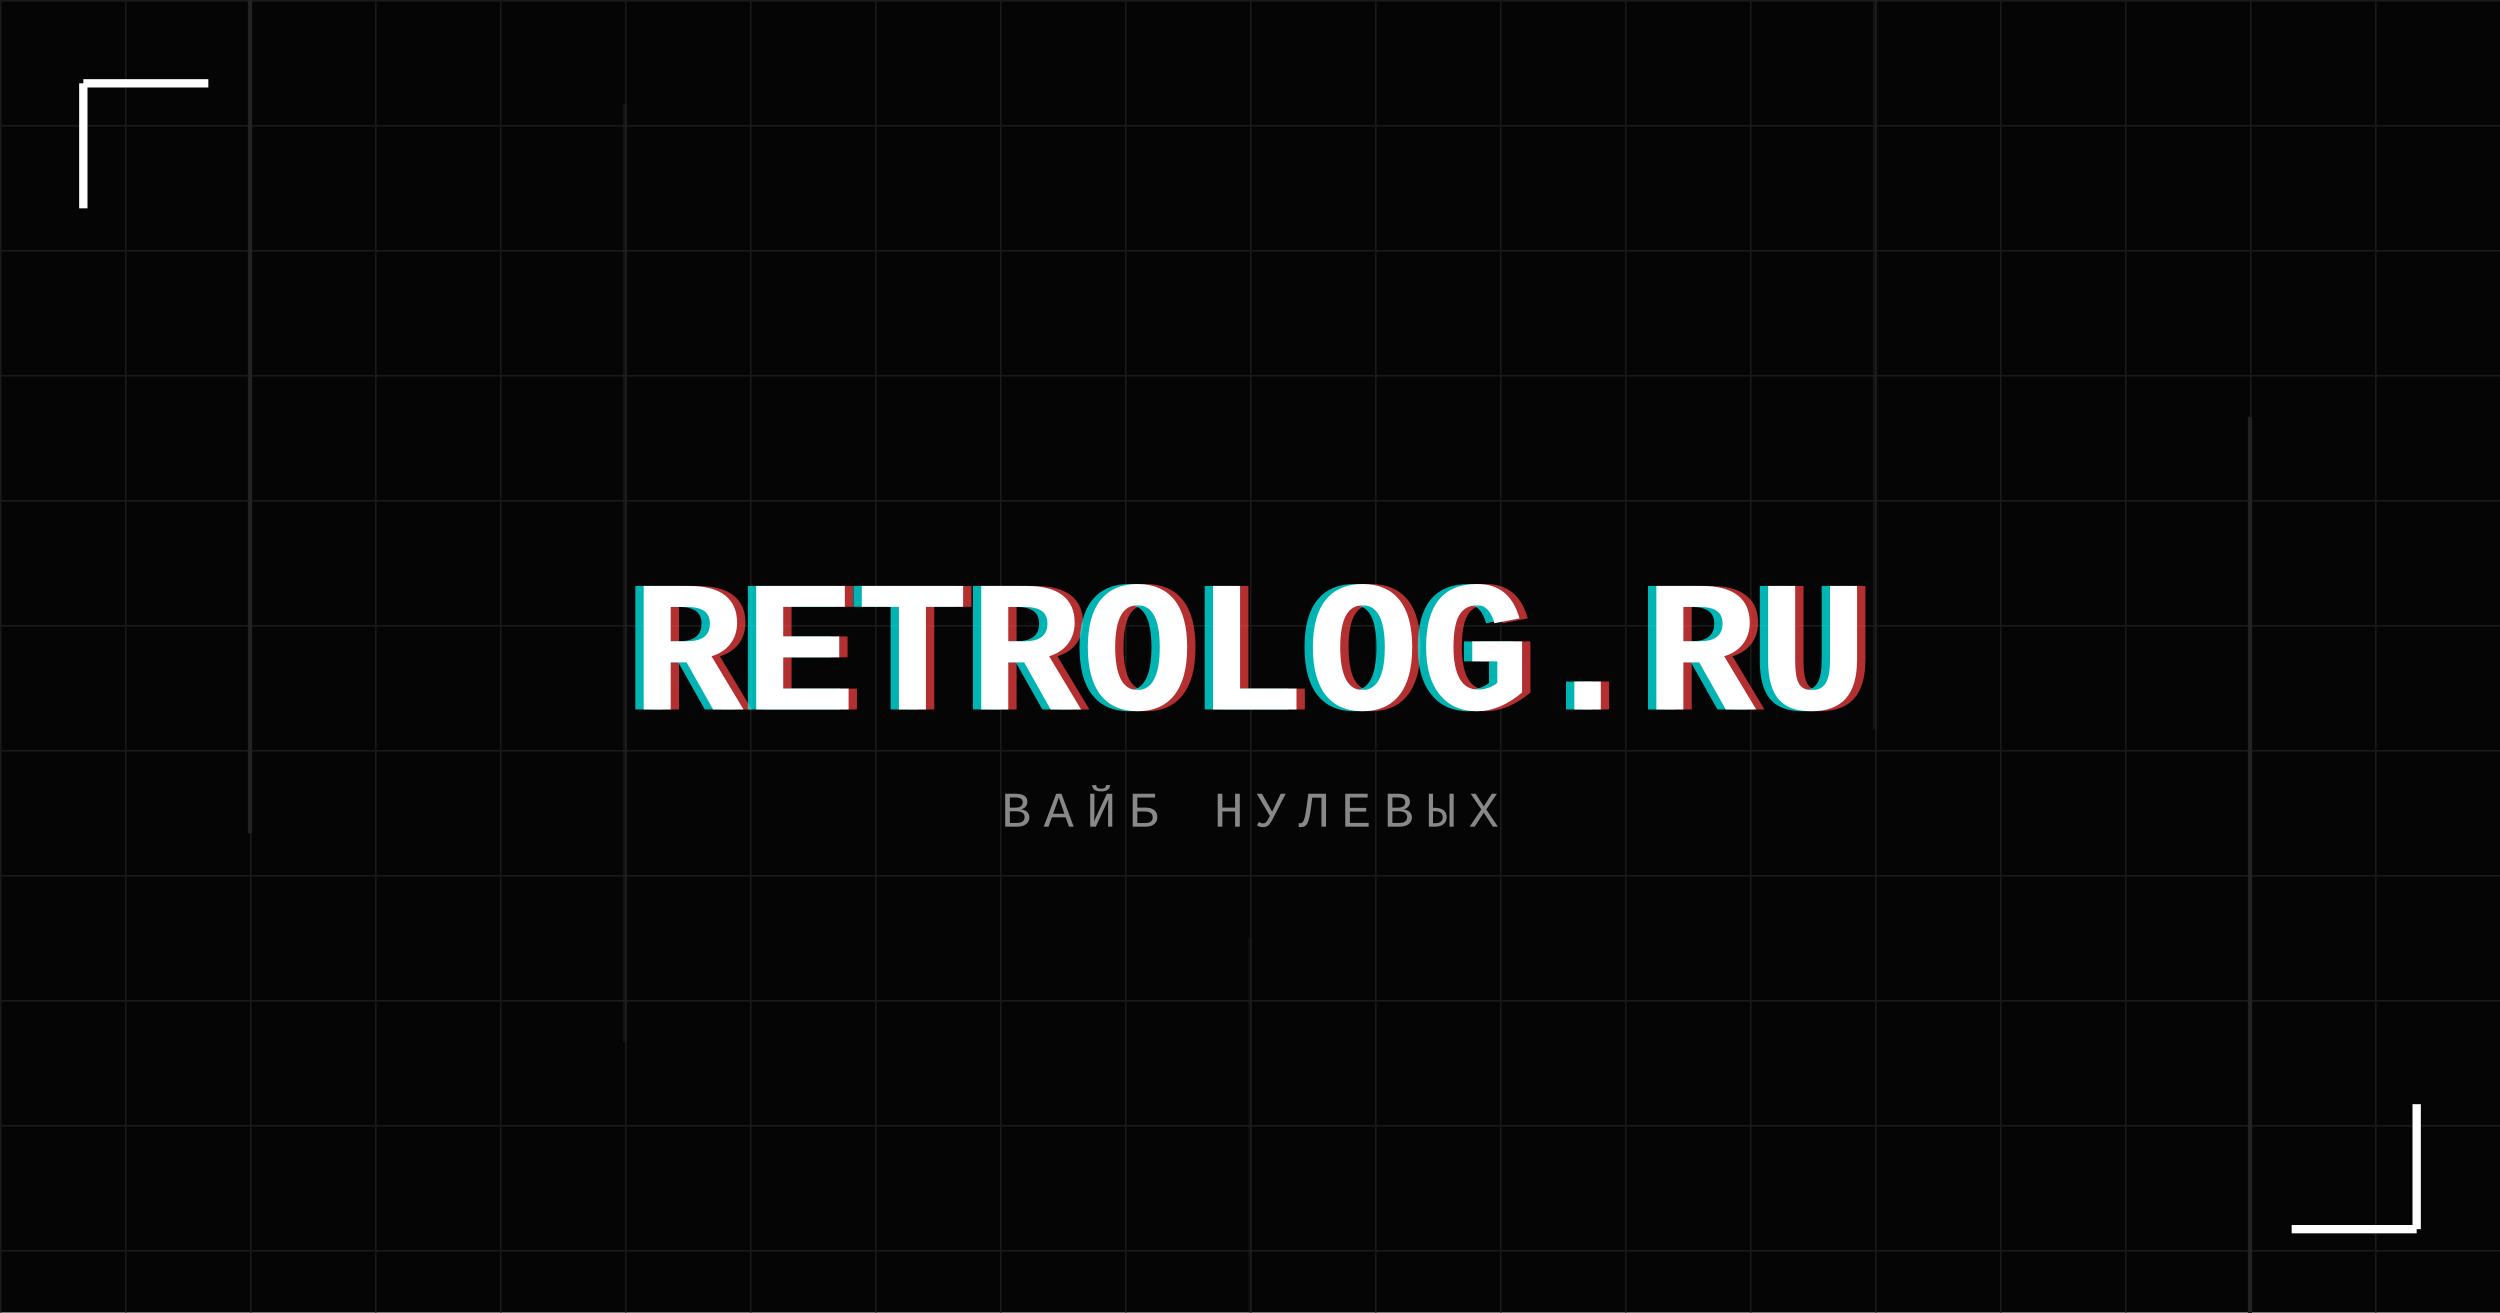
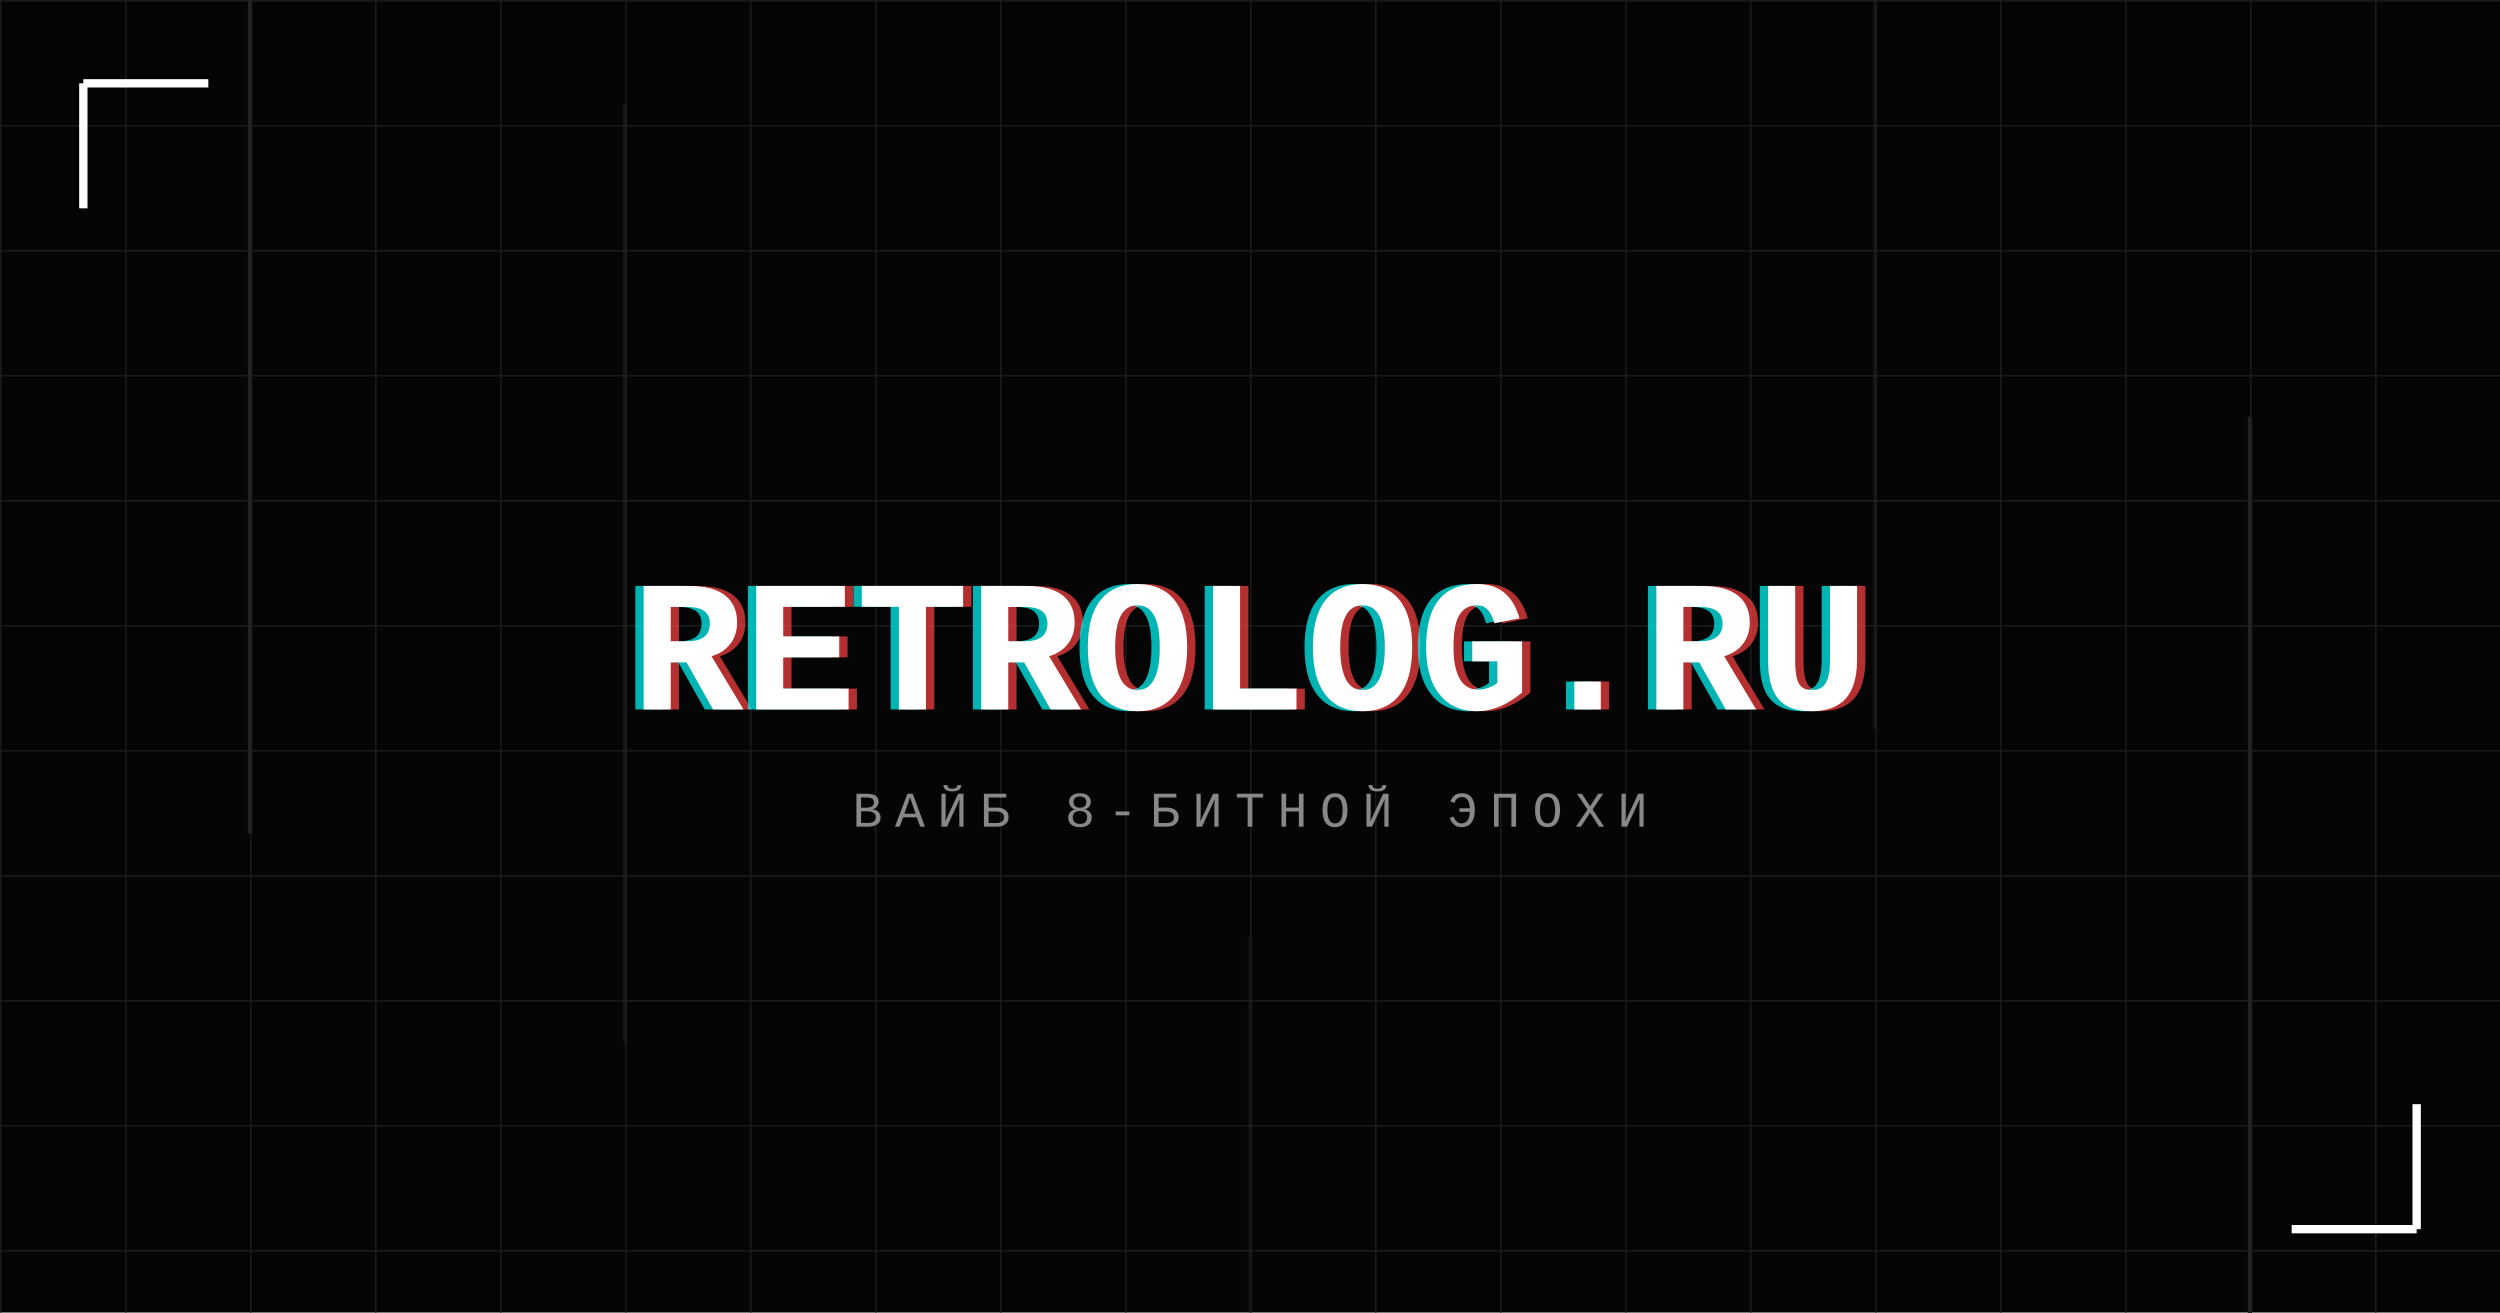
<svg xmlns="http://www.w3.org/2000/svg" width="1200" height="630" viewBox="0 0 1200 630">
  <rect width="1200" height="630" fill="#050505" />
  <defs>
    <pattern id="grid" width="60" height="60" patternUnits="userSpaceOnUse">
      <path d="M 60 0 L 0 0 0 60" fill="none" stroke="#1A1A1A" stroke-width="1.5" />
    </pattern>
  </defs>
  <rect width="100%" height="100%" fill="url(#grid)" />
  <g stroke="#222" stroke-width="2">
    <line x1="120" y1="-100" x2="120" y2="400" />
    <line x1="1080" y1="200" x2="1080" y2="800" />
    <line x1="300" y1="50" x2="300" y2="500" opacity="0.5" />
    <line x1="900" y1="-50" x2="900" y2="350" opacity="0.5" />
    <line x1="600" y1="450" x2="600" y2="630" opacity="0.3" />
  </g>
  <g font-family="'Courier New', monospace" font-weight="bold" text-anchor="middle" dominant-baseline="middle">
    <text x="604" y="315" font-size="90" fill="#FF4343" opacity="0.7">RETROLOG.RU</text>
    <text x="596" y="315" font-size="90" fill="#00FFFF" opacity="0.7">RETROLOG.RU</text>
    <text x="600" y="315" font-size="90" fill="#FFFFFF">RETROLOG.RU</text>
-     <text x="600" y="390" font-size="24" fill="#888888" letter-spacing="6" font-weight="normal">ВАЙБ НУЛЕВЫХ</text>
+     <text x="600" y="390" font-size="24" fill="#888888" letter-spacing="6" font-weight="normal">ВАЙБ 8-БИТНОЙ ЭПОХИ</text>
  </g>
  <path d="M 40 40 L 100 40 M 40 40 L 40 100" stroke="white" stroke-width="4" fill="none" />
  <path d="M 1160 590 L 1100 590 M 1160 590 L 1160 530" stroke="white" stroke-width="4" fill="none" />
</svg>
